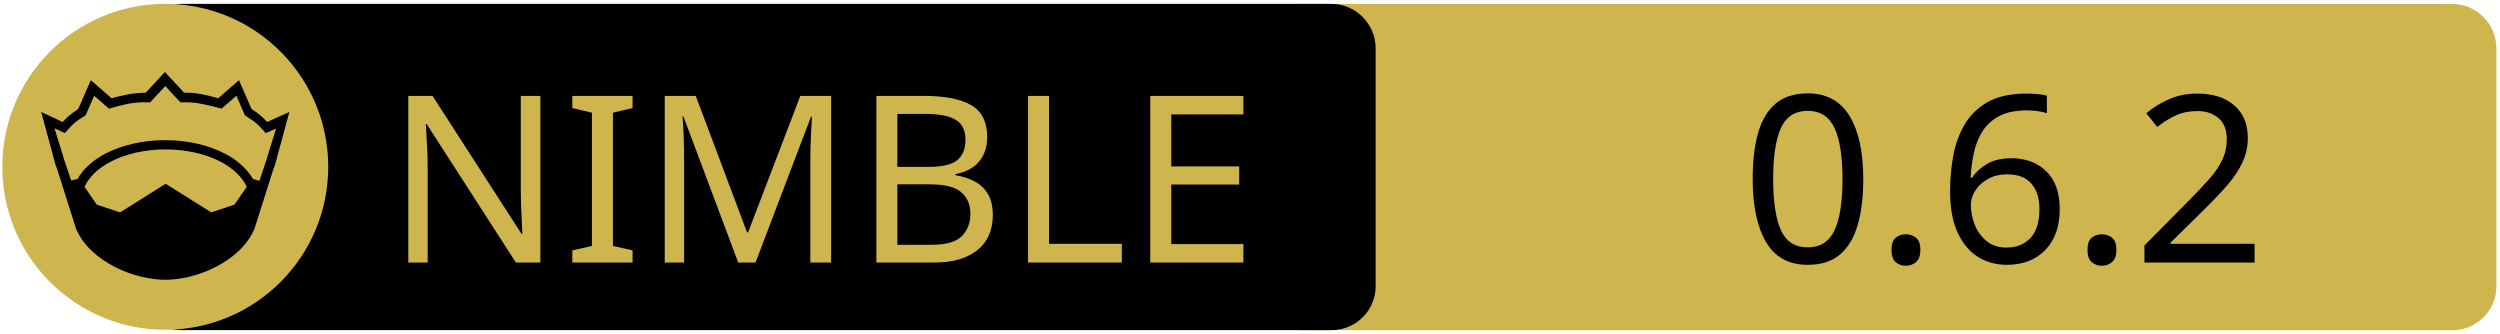
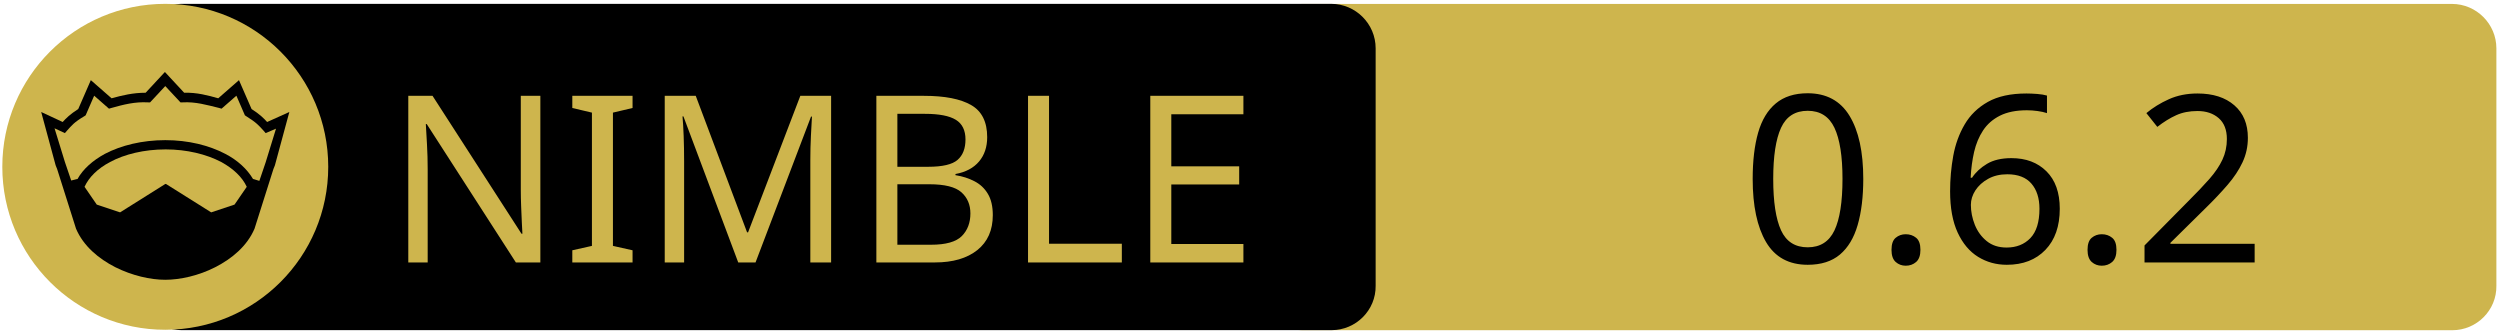
<svg xmlns="http://www.w3.org/2000/svg" xmlns:xlink="http://www.w3.org/1999/xlink" width="675" height="90" xml:space="preserve" version="1.1">
  <a xlink:href="https://gitlab.com/OFThomas/drawIt">
    <g>
      <path fill="#CEB54D" id="svg_15" d="m662.123,89.159l-310.5,0c-6.6,0 -12,-5.4 -12,-12l0,-64.1c0,-6.6 5.4,-12 12,-12l310.4,0c6.6,0 12,5.4 12,12l0,64.1c0.1,6.6 -5.3,12 -11.9,12z" />
      <path id="svg_1" d="m359.524,89.139l-310.5,0c-6.6,0 -12,-5.4 -12,-12l0,-64.1c0,-6.6 5.4,-12 12,-12l310.4,0c6.6,0 12,5.4 12,12l0,64.1c0.1,6.6 -5.3,12 -11.9,12z" />
      <rect id="svg_2" fill="none" height="45.9" width="315.3" class="st0" y="24.539" x="60.224" />
      <circle id="svg_4" fill="#CEB54D" r="44" cy="45.039" cx="44.624" class="st1" />
      <g id="XMLID_4_">
        <path id="svg_5" d="m78.124,30.239l-3.9,14.4l-0.4,1l-5.1,16.1c0,0 0,0 0,0c-2,4.7 -6.1,8.1 -10.6,10.4c-4.5,2.3 -9.5,3.4 -13.5,3.4c-4,0 -8.9,-1.1 -13.5,-3.4c-4.5,-2.3 -8.6,-5.7 -10.6,-10.4c0,0 0,0 0,0l-5.1,-16.1l-0.4,-1l-3.9,-14.4l5.8,2.7c0.9,-1 2,-2.1 4.2,-3.5l3.4,-7.8l5.6,4.9c2.9,-0.8 5.8,-1.5 9.2,-1.5l5.2,-5.6l5.2,5.6c3.4,-0.1 6.4,0.7 9.2,1.5l5.6,-4.9l3.4,7.8c2.2,1.4 3.3,2.5 4.2,3.5l6,-2.7z" />
        <g id="XMLID_6_">
          <g id="svg_6">
            <path id="svg_7" fill="#CEB54D" d="m66.624,50.439l-3.3,4.8l-6.3,2.1l-12.1,-7.6c-0.1,-0.1 -0.3,-0.1 -0.4,0l-12.1,7.6l-6.3,-2.1l-3.3,-4.8c1.2,-2.6 3.5,-4.9 6.9,-6.7c3.9,-2.1 9.2,-3.4 15,-3.4c5.7,0 11,1.3 15,3.4c3.3,1.8 5.7,4.1 6.9,6.7z" class="st1" />
          </g>
          <g id="svg_8" />
        </g>
        <g id="XMLID_5_">
          <g id="svg_9">
            <path id="svg_10" fill="#CEB54D" d="m74.524,34.739l-2.8,9.1l-1.7,5l-1.6,-0.5c0,0 -0.1,0 -0.1,0c-1.6,-2.7 -4.2,-5.1 -7.5,-6.8c-4.4,-2.3 -10,-3.7 -16.2,-3.7c-6.2,0 -11.9,1.4 -16.3,3.7c-3.3,1.8 -5.9,4.1 -7.4,6.8c0,0 -0.1,0 -0.1,0l-1.6,0.4l-1.7,-5l-2.8,-9.1l2.8,1.3l0.6,-0.7c1.2,-1.3 1.8,-2.2 4.7,-3.9l0.3,-0.2l2.3,-5.3l4,3.5l0.7,-0.2c3.2,-0.9 6.3,-1.7 9.8,-1.5l0.6,0l4.1,-4.4l4.1,4.4l0.6,0c3.5,-0.2 6.5,0.7 9.8,1.5l0.7,0.2l4,-3.5l2.3,5.3l0.3,0.2c2.9,1.8 3.5,2.6 4.7,3.9l0.6,0.7l2.8,-1.2z" class="st1" />
          </g>
          <g id="svg_11" />
        </g>
      </g>
-       <text x="-442" y="-350" id="svg_16" font-size="63px" font-family="'PT Sans Caption'" fill="#CEB54D" class="st1 st2 st3" transform="matrix(1 0 0 1 546.13 420.879)">NIMBLE</text>
-       <text x="-76.0" y="-350" id="svg_17" font-size="63px" font-family="'PT Sans Caption'" fill="#000000" class="st1 st2 st3" transform="matrix(1 0 0 1 546.13 420.879)">0.6.2</text>
+       <text x="-442" y="-350.021" id="svg_16" font-size="63px" font-family="'PT Sans Caption'" fill="#CEB54D" class="st1 st2 st3" transform="matrix(1 0 0 1 546.13 420.879)">NIMBLE</text>
+       <text x="-76.0" y="-350.012" id="svg_17" font-size="63.012px" font-family="'PT Sans Caption'" fill="#000000" class="st1 st2 st3" transform="matrix(1 0 0 1 546.13 420.879)">0.6.2</text>
    </g>
  </a>
</svg>
